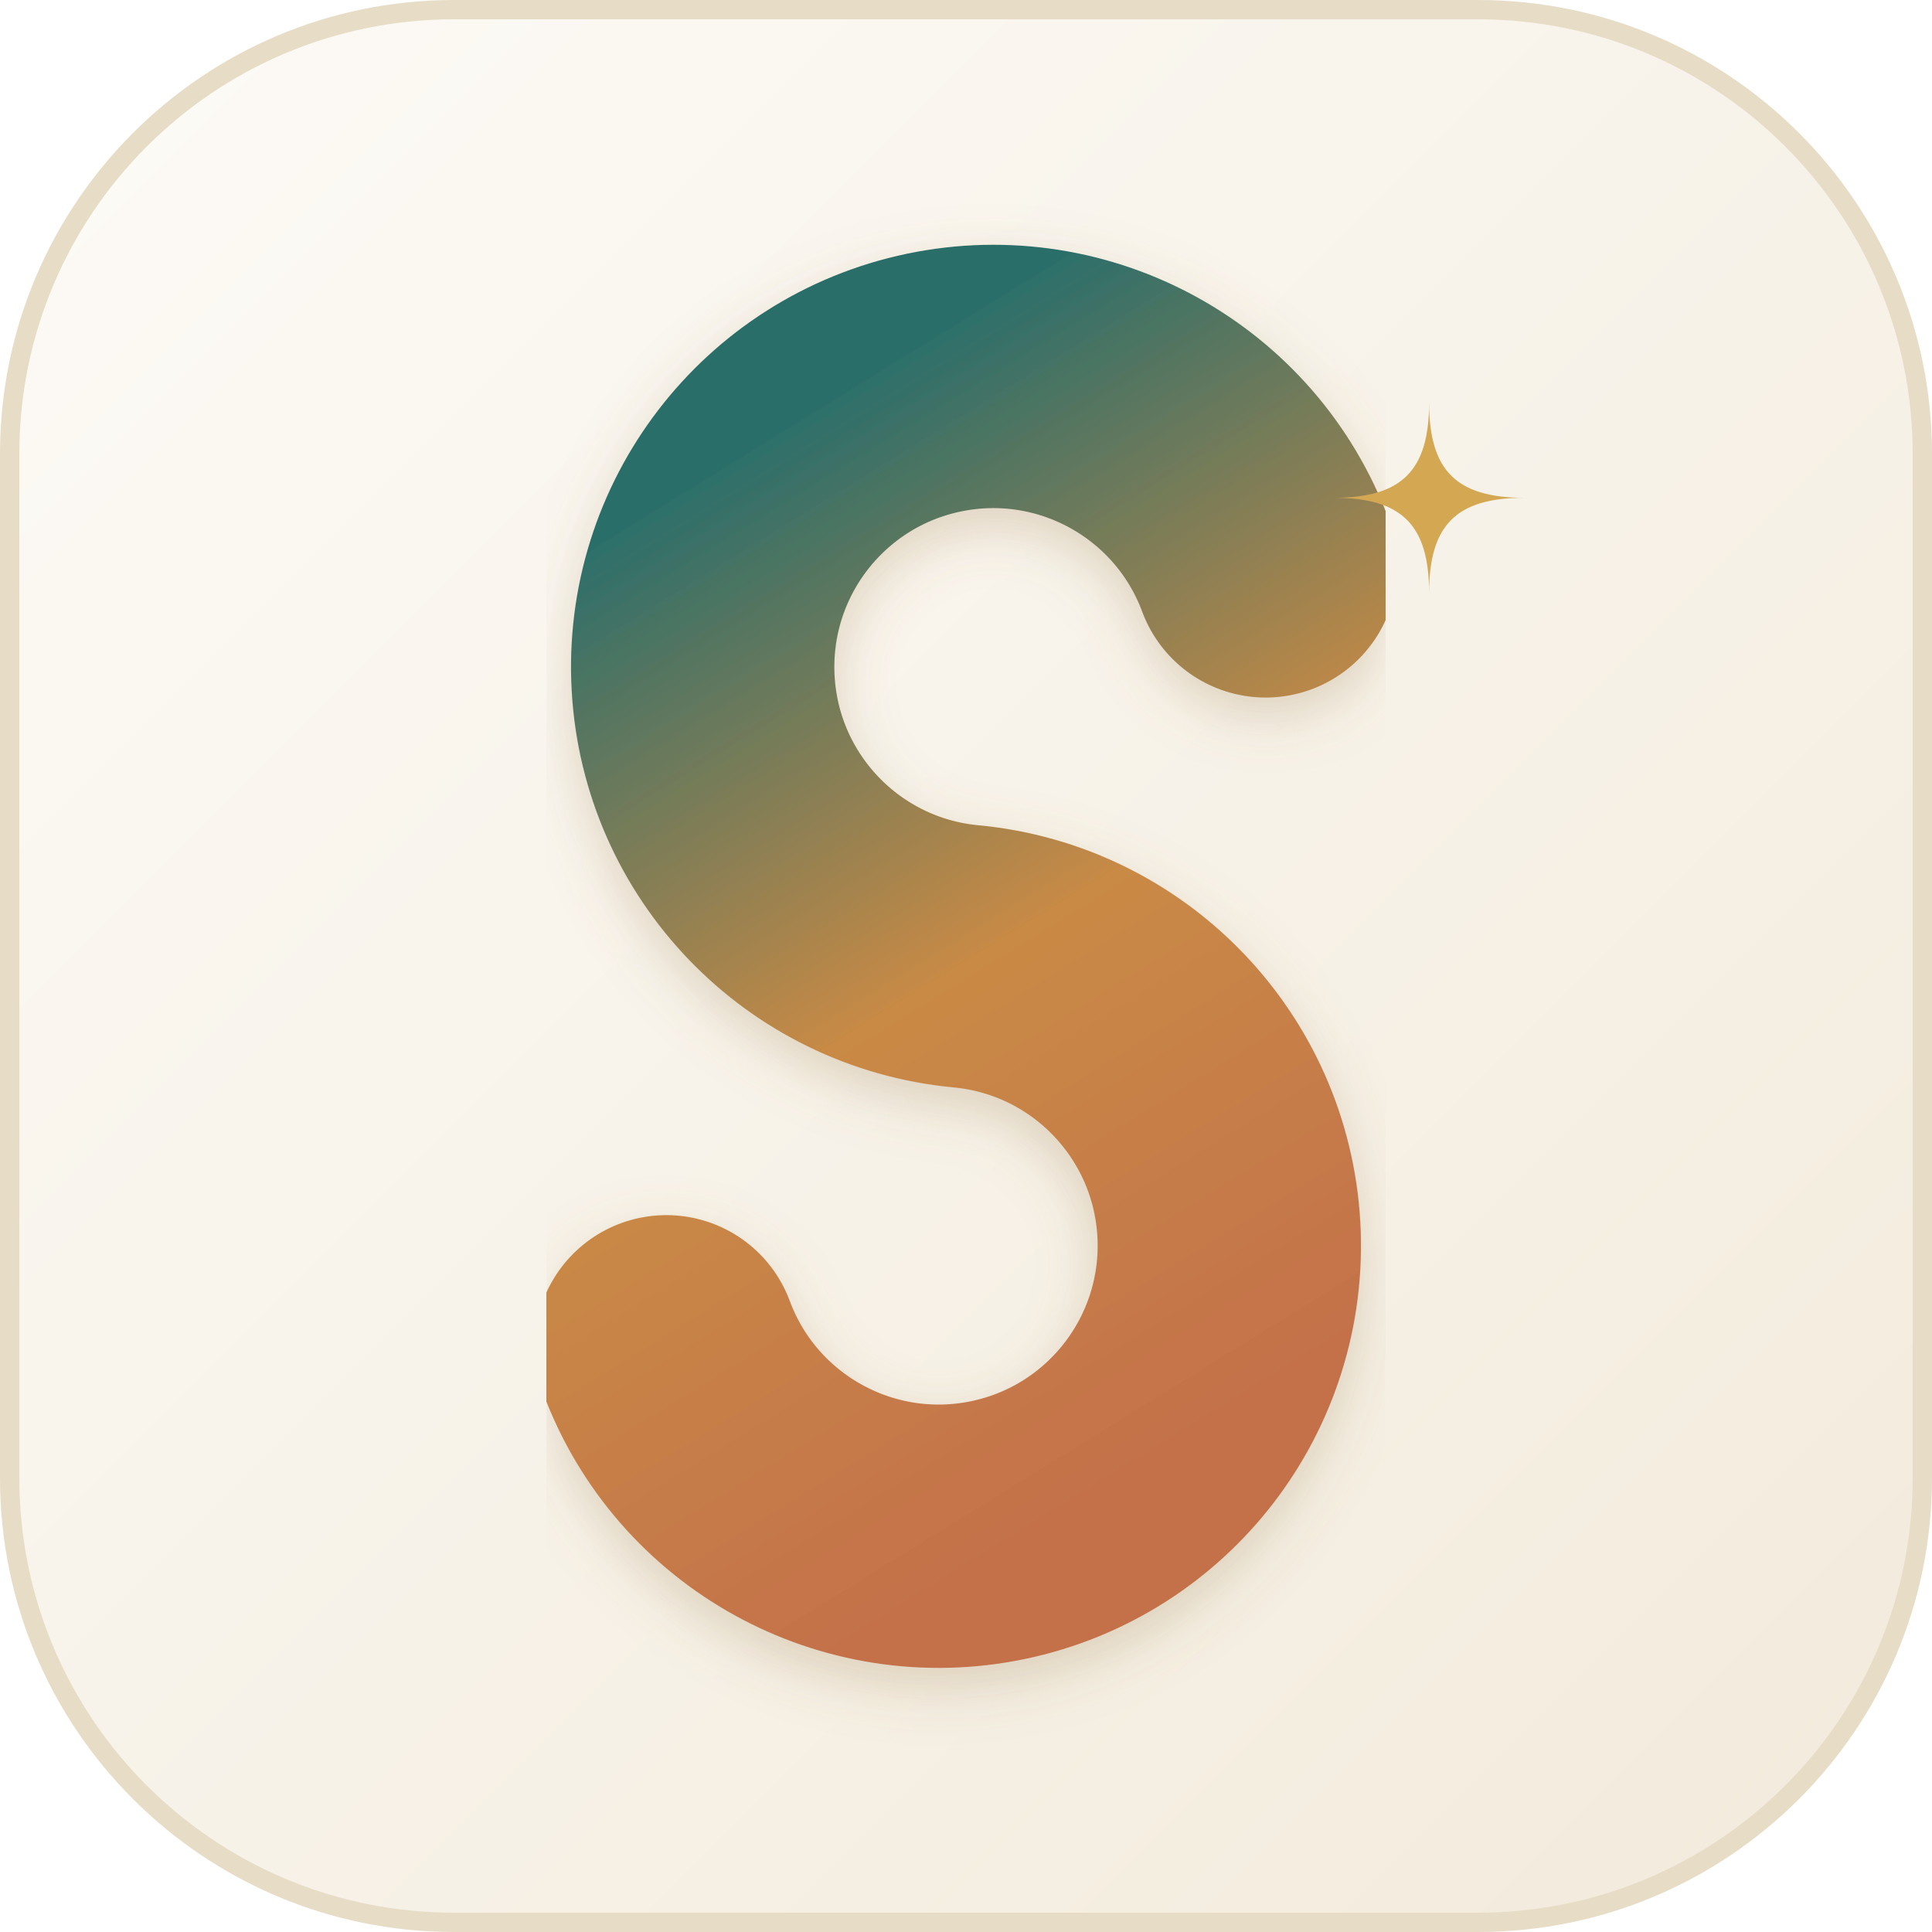
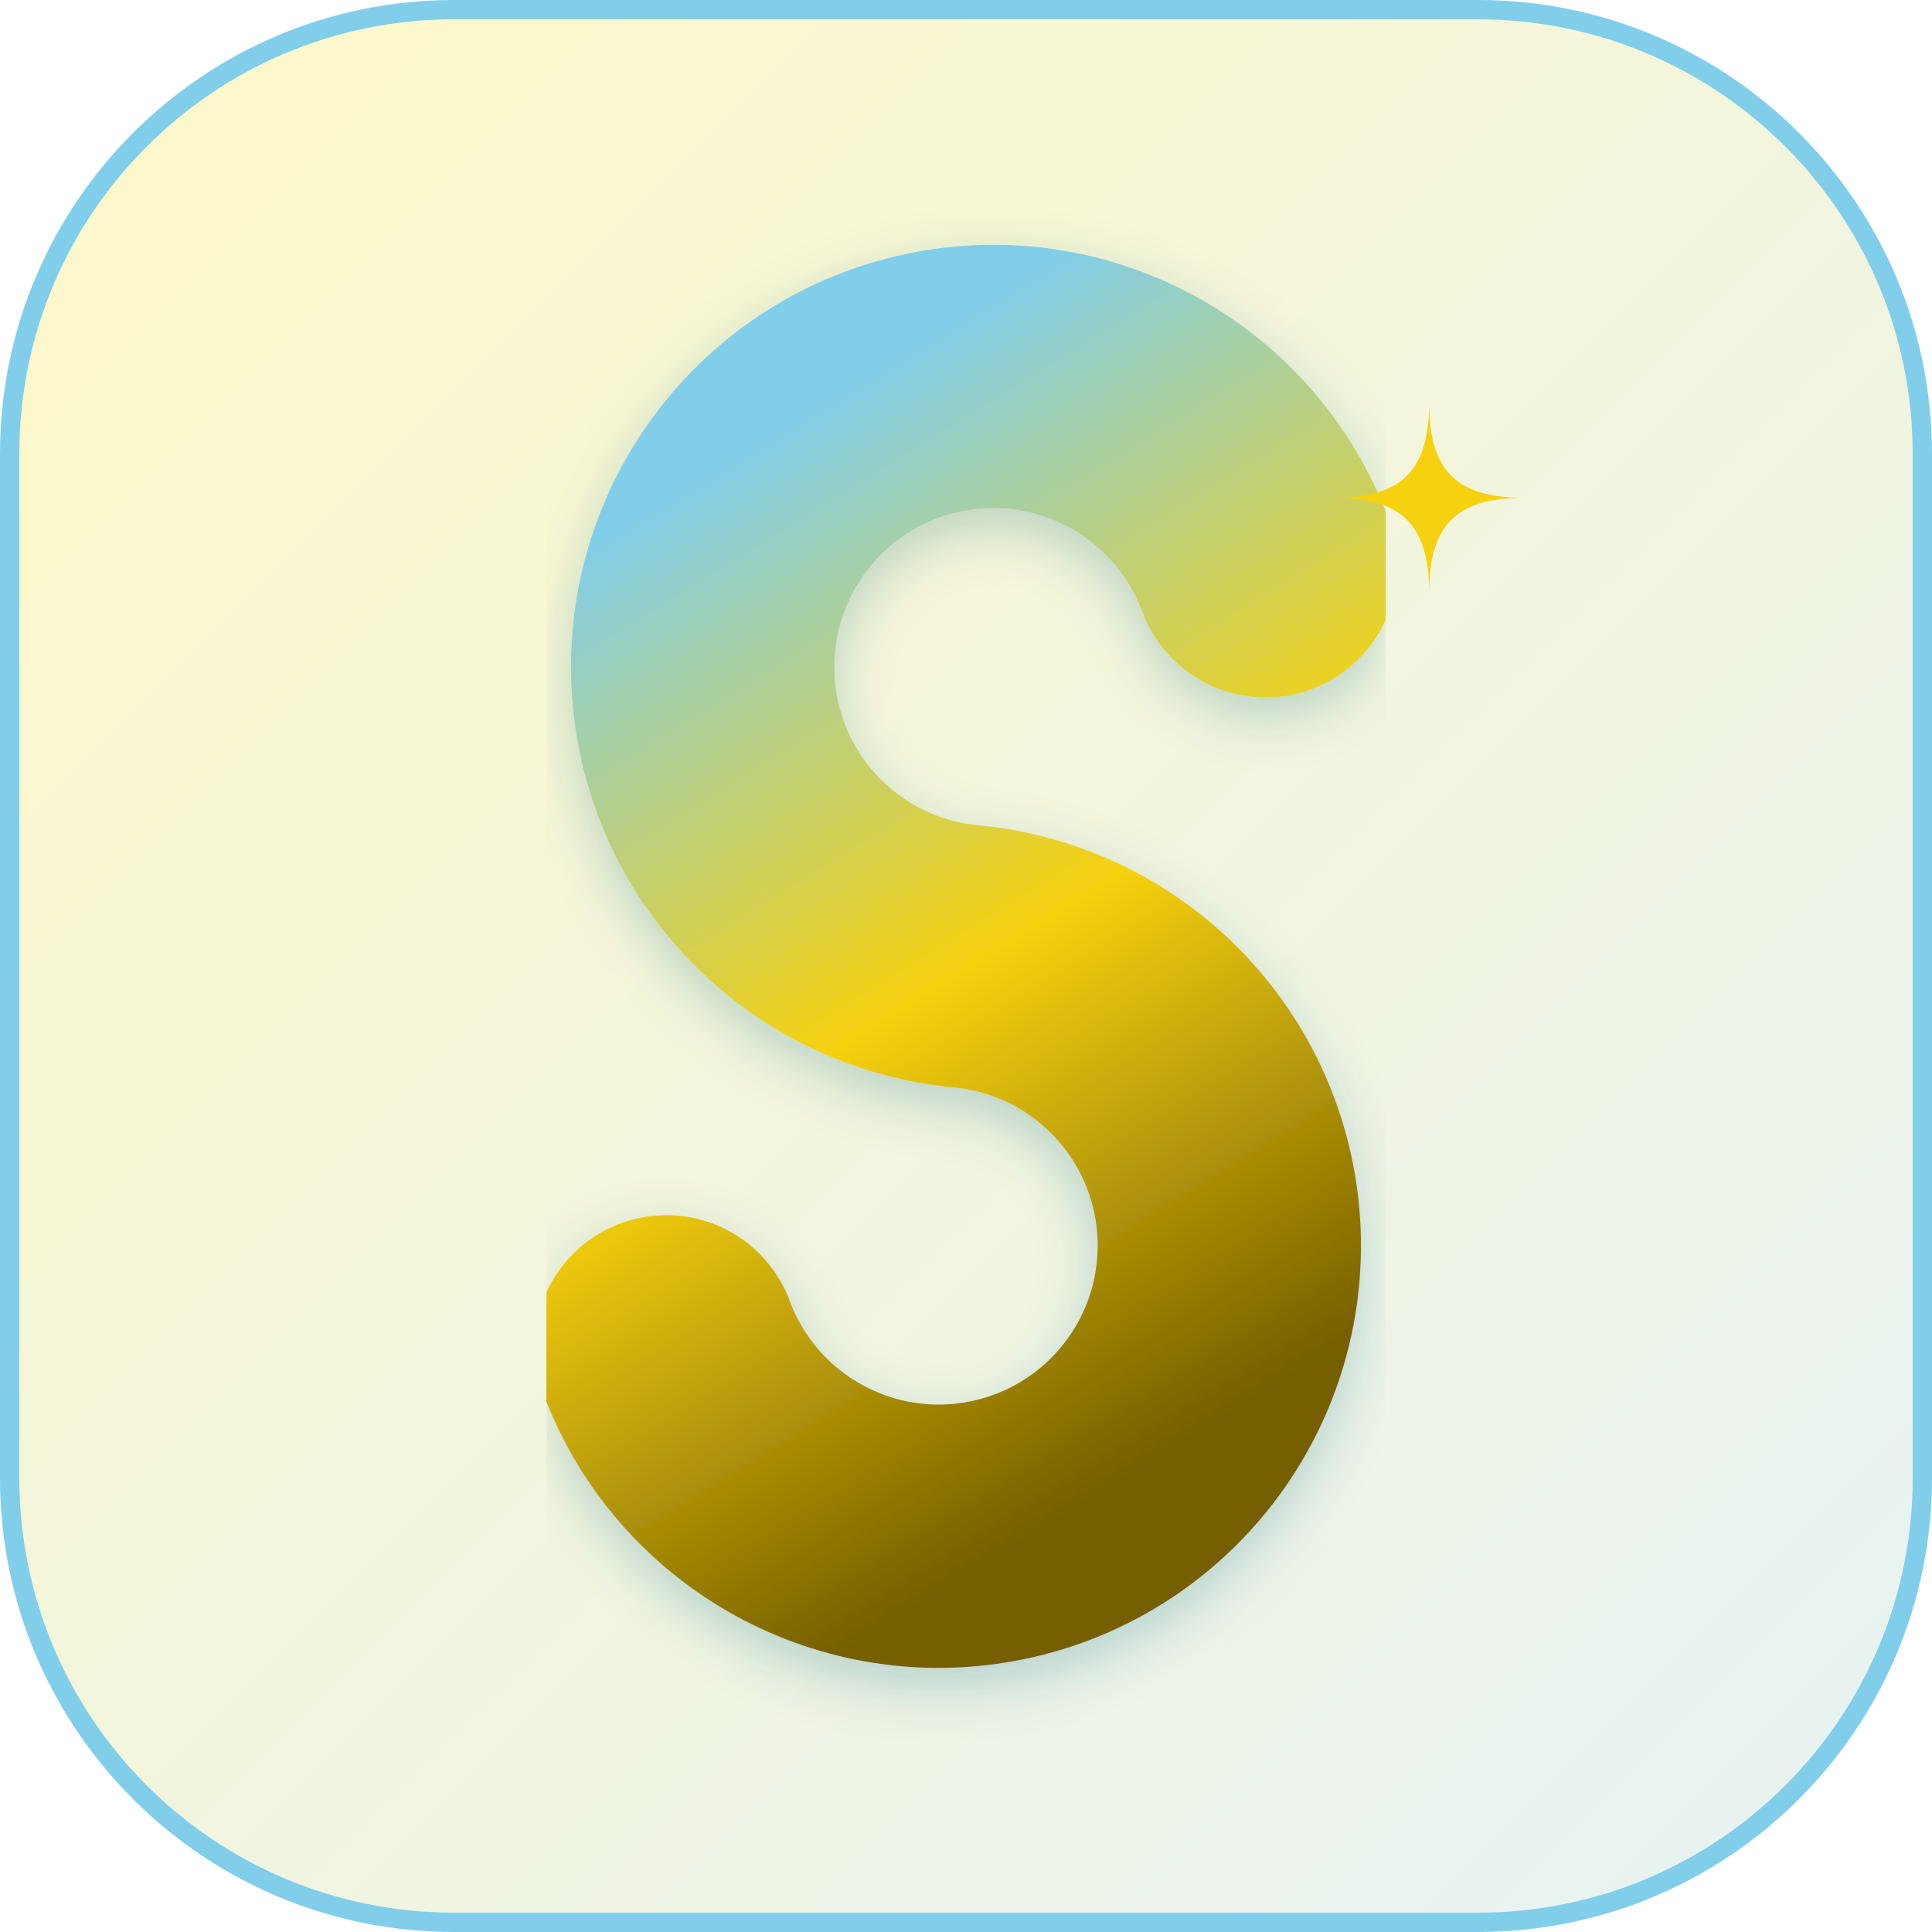
<svg xmlns="http://www.w3.org/2000/svg" width="512" height="512" viewBox="0 0 200 200">
  <defs>
    <linearGradient id="tileL" x1="0" y1="0" x2="1" y2="1">
-       <stop offset="0%" stop-color="#FDFBF7" />
-       <stop offset="100%" stop-color="#F2EADB" />
+       <stop offset="0%" stop-color="#FFF9C7" />
+       <stop offset="100%" stop-color="#E6F2F4" />
    </linearGradient>
    <linearGradient id="essL" x1="0.30" y1="0" x2="0.62" y2="1" gradientUnits="objectBoundingBox">
-       <stop offset="0%" stop-color="#2A6E6B" />
-       <stop offset="52%" stop-color="#C98A45" />
-       <stop offset="100%" stop-color="#C4714A" />
+       <stop offset="0%" stop-color="#81CEEB" />
+       <stop offset="52%" stop-color="#F6D110" />
+       <stop offset="100%" stop-color="#765F00" />
    </linearGradient>
    <filter id="softL" x="-20%" y="-20%" width="140%" height="140%">
-       <feDropShadow dx="0" dy="2" stdDeviation="3" flood-color="#9B7B4E" flood-opacity="0.28" />
+       <feDropShadow dx="0" dy="2" stdDeviation="3" flood-color="#17627E" flood-opacity="0.24" />
    </filter>
  </defs>
-   <rect x="1" y="1" width="198" height="198" rx="46" fill="url(#tileL)" stroke="#E7DCC6" stroke-width="2" />
+   <rect x="1" y="1" width="198" height="198" rx="46" fill="url(#tileL)" stroke="#81CEEB" stroke-width="2" />
  <g transform="translate(6,5) scale(0.94)">
    <path d="M133 57 A32 32 0 1 0 100 100 A32 32 0 1 1 67 143" fill="none" stroke="url(#essL)" stroke-width="29" stroke-linecap="round" filter="url(#softL)" />
-     <path d="M151 39 C151 46.5 154 49.5 161.5 49.5 C154 49.5 151 52.5 151 60 C151 52.5 148 49.5 140.5 49.5 C148 49.5 151 46.5 151 39 Z" fill="#D4A853" />
+     <path d="M151 39 C151 46.5 154 49.5 161.5 49.5 C154 49.5 151 52.5 151 60 C151 52.5 148 49.5 140.5 49.5 C148 49.5 151 46.5 151 39 Z" fill="#F6D110" />
  </g>
</svg>
